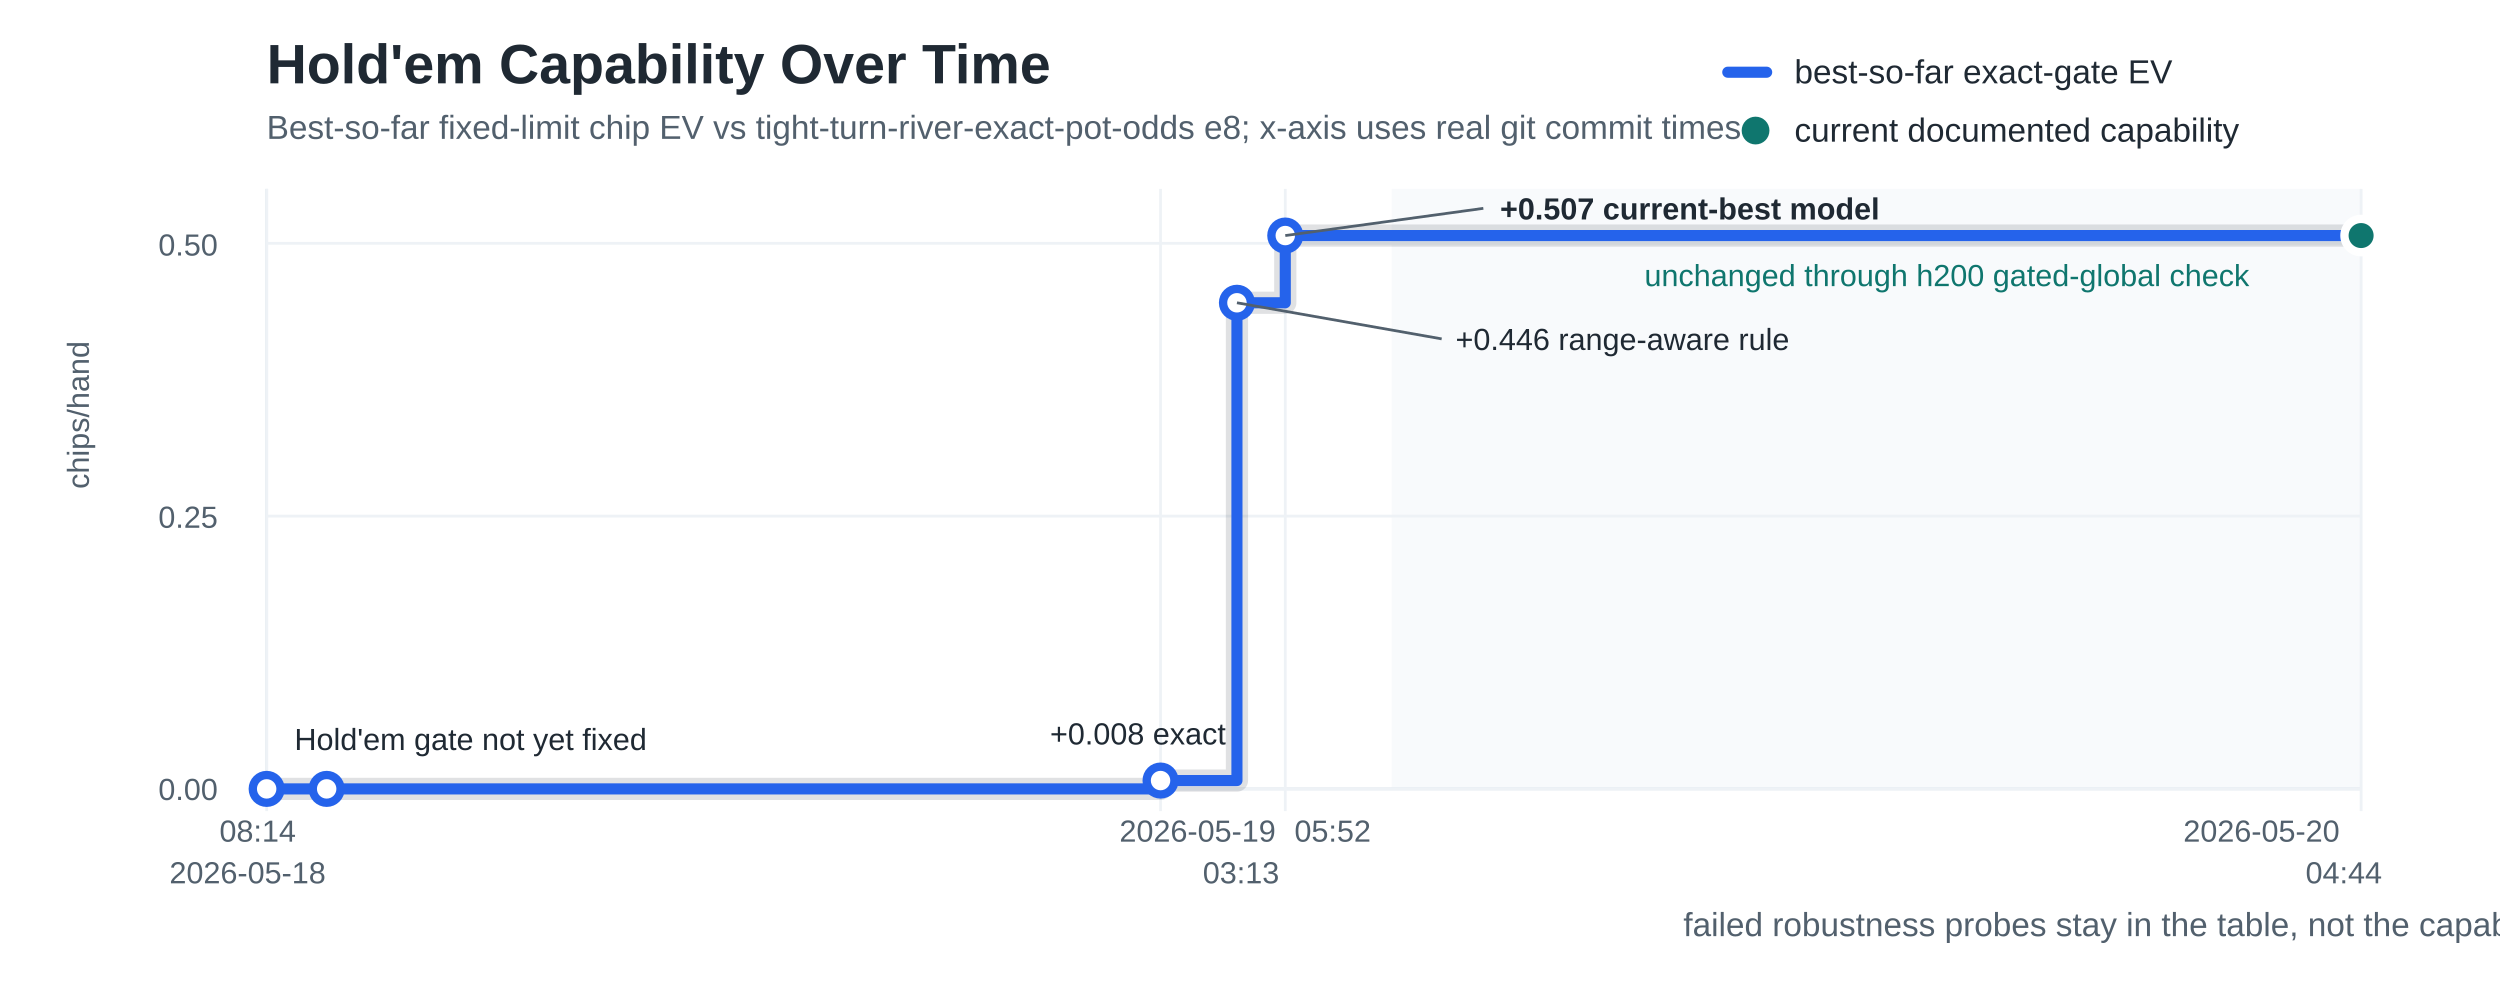
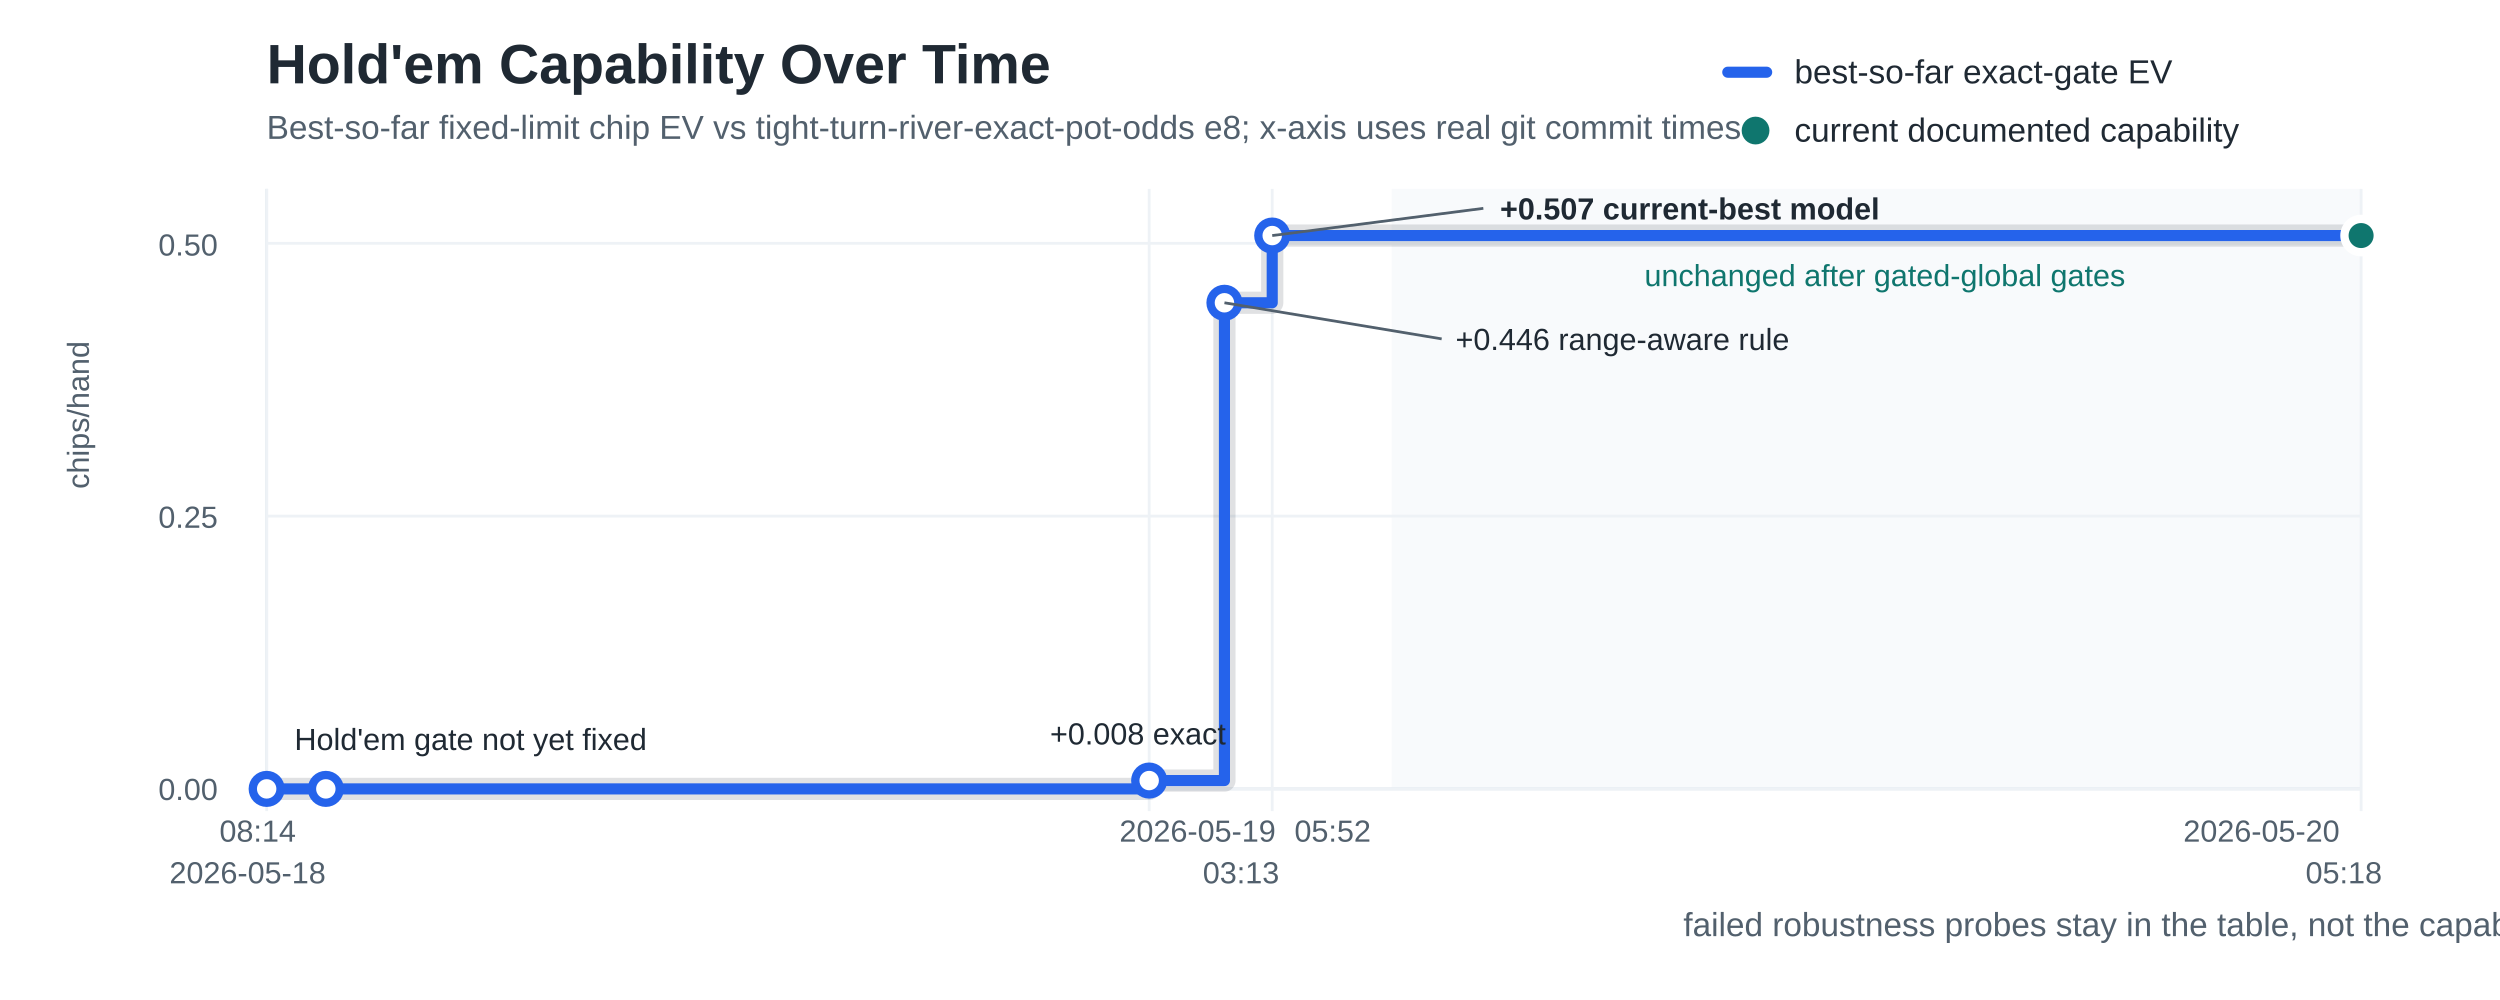
<svg xmlns="http://www.w3.org/2000/svg" width="900" height="360" viewBox="0 0 900 360" role="img" aria-labelledby="title desc">
  <rect width="900" height="360" fill="#ffffff" />
  <rect x="501" y="68" width="349" height="216" fill="#f8fafc" />
  <text x="96" y="30" font-family="Arial, Helvetica, sans-serif" font-size="20" font-weight="700" fill="#1f2933">Hold'em Capability Over Time</text>
  <text x="96" y="50" font-family="Arial, Helvetica, sans-serif" font-size="12" fill="#52606d">Best-so-far fixed-limit chip EV vs tight-turn-river-exact-pot-odds e8; x-axis uses real git commit times</text>
  <g stroke="#d9e2ec" stroke-width="1">
    <line x1="96" y1="284" x2="850" y2="284" />
    <line x1="96" y1="68" x2="96" y2="284" />
  </g>
  <g font-family="Arial, Helvetica, sans-serif" font-size="11" fill="#52606d">
    <line x1="96" y1="284.0" x2="850" y2="284.0" stroke="#eef2f6" stroke-width="1" />
    <text x="57" y="288">0.00</text>
    <line x1="96" y1="185.8" x2="850" y2="185.8" stroke="#eef2f6" stroke-width="1" />
    <text x="57" y="190">0.25</text>
    <line x1="96" y1="87.6" x2="850" y2="87.6" stroke="#eef2f6" stroke-width="1" />
    <text x="57" y="92">0.50</text>
    <text x="32" y="176" transform="rotate(-90 32 176)">chips/hand</text>
  </g>
  <g stroke="#eef2f6" stroke-width="1">
    <line x1="96.0" y1="68" x2="96.0" y2="292" />
-     <line x1="417.8" y1="68" x2="417.8" y2="292" />
-     <line x1="462.7" y1="68" x2="462.7" y2="292" />
+     <line x1="413.7" y1="68" x2="413.7" y2="292" />
+     <line x1="458.0" y1="68" x2="458.0" y2="292" />
    <line x1="850.0" y1="68" x2="850.0" y2="292" />
  </g>
-   <path d="M 96.0 284.0 L 117.6 284.0 L 117.6 284.0 L 417.8 284.0 L 417.8 281.0 L 445.3 281.0 L 445.3 109.0 L 462.7 109.0 L 462.7 84.8 L 850.0 84.8 L 850.0 84.8" fill="none" stroke="#1f2933" stroke-opacity="0.14" stroke-width="8" stroke-linecap="round" stroke-linejoin="round" />
-   <path d="M 96.0 284.0 L 117.6 284.0 L 117.6 284.0 L 417.8 284.0 L 417.8 281.0 L 445.3 281.0 L 445.3 109.0 L 462.7 109.0 L 462.7 84.8 L 850.0 84.8 L 850.0 84.8" fill="none" stroke="#2563eb" stroke-width="4" stroke-linecap="round" stroke-linejoin="round" />
+   <path d="M 96.0 284.0 L 117.3 284.0 L 117.3 284.0 L 413.7 284.0 L 413.7 281.0 L 440.8 281.0 L 440.8 109.0 L 458.0 109.0 L 458.0 84.8 L 850.0 84.8 L 850.0 84.8" fill="none" stroke="#1f2933" stroke-opacity="0.14" stroke-width="8" stroke-linecap="round" stroke-linejoin="round" />
+   <path d="M 96.0 284.0 L 117.3 284.0 L 117.3 284.0 L 413.7 284.0 L 413.7 281.0 L 440.8 281.0 L 440.8 109.0 L 458.0 109.0 L 458.0 84.8 L 850.0 84.8 L 850.0 84.8" fill="none" stroke="#2563eb" stroke-width="4" stroke-linecap="round" stroke-linejoin="round" />
  <g fill="#ffffff" stroke="#2563eb" stroke-width="3">
    <circle cx="96.0" cy="284.0" r="5" />
-     <circle cx="117.6" cy="284.0" r="5" />
-     <circle cx="417.8" cy="281.0" r="5" />
-     <circle cx="445.3" cy="109.0" r="5" />
-     <circle cx="462.7" cy="84.8" r="5" />
+     <circle cx="117.3" cy="284.0" r="5" />
+     <circle cx="413.7" cy="281.0" r="5" />
+     <circle cx="440.8" cy="109.0" r="5" />
+     <circle cx="458.0" cy="84.8" r="5" />
  </g>
  <circle cx="850.0" cy="84.8" r="6" fill="#0f766e" stroke="#ffffff" stroke-width="3" />
  <g font-family="Arial, Helvetica, sans-serif" font-size="11" fill="#1f2933">
    <text x="106" y="270">Hold'em gate not yet fixed</text>
    <text x="378" y="268">+0.008 exact</text>
-     <line x1="445.3" y1="109.0" x2="519" y2="122" stroke="#52606d" stroke-width="1" />
+     <line x1="440.8" y1="109.0" x2="519" y2="122" stroke="#52606d" stroke-width="1" />
    <text x="524" y="126">+0.446 range-aware rule</text>
-     <line x1="462.7" y1="84.8" x2="534" y2="75" stroke="#52606d" stroke-width="1" />
+     <line x1="458.0" y1="84.8" x2="534" y2="75" stroke="#52606d" stroke-width="1" />
    <text x="540" y="79" font-weight="700">+0.507 current-best model</text>
-     <text x="592" y="103" fill="#0f766e">unchanged through h200 gated-global check</text>
+     <text x="592" y="103" fill="#0f766e">unchanged after gated-global gates</text>
  </g>
  <g font-family="Arial, Helvetica, sans-serif" font-size="11" fill="#52606d">
    <text x="61" y="318">2026-05-18</text>
    <text x="79" y="303">08:14</text>
    <text x="403" y="303">2026-05-19</text>
    <text x="433" y="318">03:13</text>
    <text x="466" y="303">05:52</text>
    <text x="786" y="303">2026-05-20</text>
-     <text x="830" y="318">04:44</text>
+     <text x="830" y="318">05:18</text>
  </g>
  <g font-family="Arial, Helvetica, sans-serif" font-size="12" fill="#1f2933">
    <rect x="620" y="24" width="18" height="4" fill="#2563eb" rx="2" />
    <text x="646" y="30">best-so-far exact-gate EV</text>
    <circle cx="632" cy="47" r="5" fill="#0f766e" />
    <text x="646" y="51">current documented capability</text>
    <text x="606" y="337" fill="#52606d">failed robustness probes stay in the table, not the capability line</text>
  </g>
</svg>
